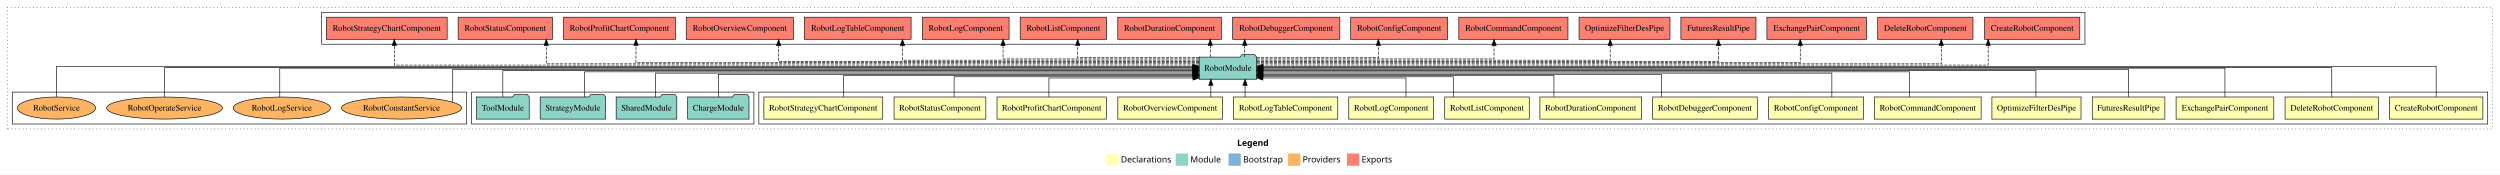
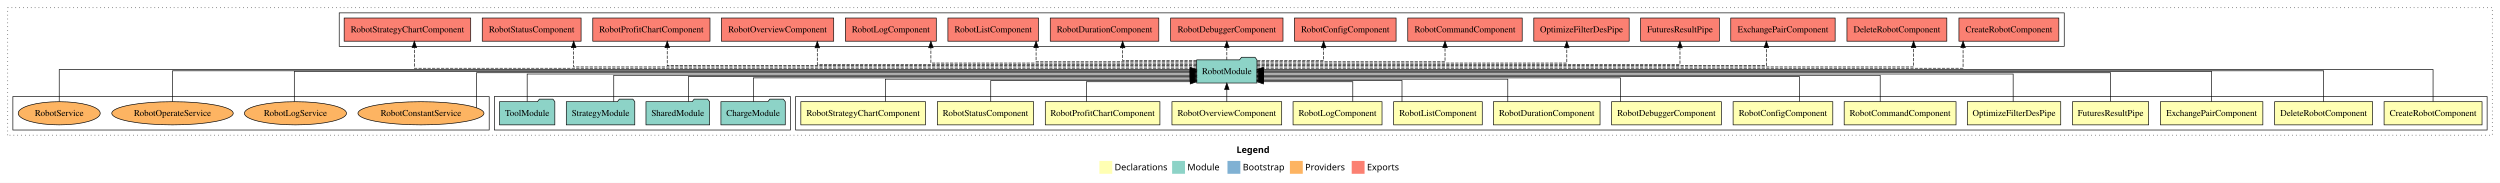
- <svg xmlns="http://www.w3.org/2000/svg" width="4072pt" height="284pt" viewBox="0.00 0.00 4072.00 284.00">
+ <svg xmlns="http://www.w3.org/2000/svg" width="3884pt" height="284pt" viewBox="0.00 0.00 3884.00 284.00">
  <g id="graph0" class="graph" transform="scale(1 1) rotate(0) translate(4 280)">
-     <polygon fill="#ffffff" stroke="transparent" points="-4,4 -4,-280 4068,-280 4068,4 -4,4" />
-     <text text-anchor="start" x="2011.009" y="-42.4" font-family="sans-serif" font-weight="bold" font-size="14.00" fill="#000000">Legend</text>
-     <polygon fill="#ffffb3" stroke="transparent" points="1798,-10 1798,-30 1818,-30 1818,-10 1798,-10" />
-     <text text-anchor="start" x="1821.629" y="-15.4" font-family="sans-serif" font-size="14.00" fill="#000000">  Declarations</text>
-     <polygon fill="#8dd3c7" stroke="transparent" points="1911,-10 1911,-30 1931,-30 1931,-10 1911,-10" />
-     <text text-anchor="start" x="1934.725" y="-15.4" font-family="sans-serif" font-size="14.00" fill="#000000">  Module</text>
-     <polygon fill="#80b1d3" stroke="transparent" points="1997,-10 1997,-30 2017,-30 2017,-10 1997,-10" />
-     <text text-anchor="start" x="2020.781" y="-15.4" font-family="sans-serif" font-size="14.00" fill="#000000">  Bootstrap</text>
-     <polygon fill="#fdb462" stroke="transparent" points="2094,-10 2094,-30 2114,-30 2114,-10 2094,-10" />
-     <text text-anchor="start" x="2117.673" y="-15.4" font-family="sans-serif" font-size="14.00" fill="#000000">  Providers</text>
-     <polygon fill="#fb8072" stroke="transparent" points="2190,-10 2190,-30 2210,-30 2210,-10 2190,-10" />
-     <text text-anchor="start" x="2213.726" y="-15.4" font-family="sans-serif" font-size="14.00" fill="#000000">  Exports</text>
+     <polygon fill="#ffffff" stroke="transparent" points="-4,4 -4,-280 3880,-280 3880,4 -4,4" />
+     <text text-anchor="start" x="1917.009" y="-42.4" font-family="sans-serif" font-weight="bold" font-size="14.00" fill="#000000">Legend</text>
+     <polygon fill="#ffffb3" stroke="transparent" points="1704,-10 1704,-30 1724,-30 1724,-10 1704,-10" />
+     <text text-anchor="start" x="1727.629" y="-15.4" font-family="sans-serif" font-size="14.00" fill="#000000">  Declarations</text>
+     <polygon fill="#8dd3c7" stroke="transparent" points="1817,-10 1817,-30 1837,-30 1837,-10 1817,-10" />
+     <text text-anchor="start" x="1840.725" y="-15.4" font-family="sans-serif" font-size="14.00" fill="#000000">  Module</text>
+     <polygon fill="#80b1d3" stroke="transparent" points="1903,-10 1903,-30 1923,-30 1923,-10 1903,-10" />
+     <text text-anchor="start" x="1926.781" y="-15.4" font-family="sans-serif" font-size="14.00" fill="#000000">  Bootstrap</text>
+     <polygon fill="#fdb462" stroke="transparent" points="2000,-10 2000,-30 2020,-30 2020,-10 2000,-10" />
+     <text text-anchor="start" x="2023.673" y="-15.4" font-family="sans-serif" font-size="14.00" fill="#000000">  Providers</text>
+     <polygon fill="#fb8072" stroke="transparent" points="2096,-10 2096,-30 2116,-30 2116,-10 2096,-10" />
+     <text text-anchor="start" x="2119.726" y="-15.4" font-family="sans-serif" font-size="14.00" fill="#000000">  Exports</text>
    <g id="clust1" class="cluster">
-       <polygon fill="none" stroke="#000000" stroke-dasharray="1,5" points="8,-70 8,-268 4056,-268 4056,-70 8,-70" />
+       <polygon fill="none" stroke="#000000" stroke-dasharray="1,5" points="8,-70 8,-268 3868,-268 3868,-70 8,-70" />
    </g>
    <g id="clust2" class="cluster">
-       <polygon fill="none" stroke="#000000" points="1232,-78 1232,-130 4048,-130 4048,-78 1232,-78" />
+       <polygon fill="none" stroke="#000000" points="1232,-78 1232,-130 3860,-130 3860,-78 1232,-78" />
+     </g>
+     <g id="clust18" class="cluster">
+       <polygon fill="none" stroke="#000000" points="764,-78 764,-130 1224,-130 1224,-78 764,-78" />
    </g>
    <g id="clust19" class="cluster">
-       <polygon fill="none" stroke="#000000" points="764,-78 764,-130 1224,-130 1224,-78 764,-78" />
-     </g>
-     <g id="clust20" class="cluster">
-       <polygon fill="none" stroke="#000000" points="520,-208 520,-260 3392,-260 3392,-208 520,-208" />
-     </g>
-     <g id="clust22" class="cluster">
+       <polygon fill="none" stroke="#000000" points="523,-208 523,-260 3203,-260 3203,-208 523,-208" />
+     </g>
+     <g id="clust21" class="cluster">
      <polygon fill="none" stroke="#000000" points="16,-78 16,-130 756,-130 756,-78 16,-78" />
    </g>
    <g id="node1" class="node">
-       <polygon fill="#ffffb3" stroke="#000000" points="4040.091,-122 3887.909,-122 3887.909,-86 4040.091,-86 4040.091,-122" />
-       <text text-anchor="middle" x="3964" y="-99.8" font-family="Times,serif" font-size="14.00" fill="#000000">CreateRobotComponent</text>
-     </g>
-     <g id="node17" class="node">
-       <polygon fill="#8dd3c7" stroke="#000000" points="2042.777,-187 2039.777,-191 2018.777,-191 2015.777,-187 1949.223,-187 1949.223,-151 2042.777,-151 2042.777,-187" />
-       <text text-anchor="middle" x="1996" y="-164.8" font-family="Times,serif" font-size="14.00" fill="#000000">RobotModule</text>
+       <polygon fill="#ffffb3" stroke="#000000" points="3852.091,-122 3699.909,-122 3699.909,-86 3852.091,-86 3852.091,-122" />
+       <text text-anchor="middle" x="3776" y="-99.8" font-family="Times,serif" font-size="14.00" fill="#000000">CreateRobotComponent</text>
+     </g>
+     <g id="node16" class="node">
+       <polygon fill="#8dd3c7" stroke="#000000" points="1948.777,-187 1945.777,-191 1924.777,-191 1921.777,-187 1855.223,-187 1855.223,-151 1948.777,-151 1948.777,-187" />
+       <text text-anchor="middle" x="1902" y="-164.8" font-family="Times,serif" font-size="14.00" fill="#000000">RobotModule</text>
    </g>
    <g id="edge1" class="edge">
-       <path fill="none" stroke="#000000" d="M3964,-122.223C3964,-142.365 3964,-172 3964,-172 3964,-172 2053.188,-172 2053.188,-172" />
-       <polygon fill="#000000" stroke="#000000" points="2053.188,-168.5 2043.188,-172 2053.188,-175.5 2053.188,-168.5" />
+       <path fill="none" stroke="#000000" d="M3776,-122.223C3776,-142.365 3776,-172 3776,-172 3776,-172 1958.791,-172 1958.791,-172" />
+       <polygon fill="#000000" stroke="#000000" points="1958.791,-168.5 1948.791,-172 1958.791,-175.5 1958.791,-168.5" />
    </g>
    <g id="node2" class="node">
-       <polygon fill="#ffffb3" stroke="#000000" points="3870.091,-122 3717.909,-122 3717.909,-86 3870.091,-86 3870.091,-122" />
-       <text text-anchor="middle" x="3794" y="-99.8" font-family="Times,serif" font-size="14.00" fill="#000000">DeleteRobotComponent</text>
+       <polygon fill="#ffffb3" stroke="#000000" points="3682.091,-122 3529.909,-122 3529.909,-86 3682.091,-86 3682.091,-122" />
+       <text text-anchor="middle" x="3606" y="-99.8" font-family="Times,serif" font-size="14.00" fill="#000000">DeleteRobotComponent</text>
    </g>
    <g id="edge2" class="edge">
-       <path fill="none" stroke="#000000" d="M3794,-122.035C3794,-141.576 3794,-170 3794,-170 3794,-170 2053.168,-170 2053.168,-170" />
-       <polygon fill="#000000" stroke="#000000" points="2053.168,-166.5 2043.168,-170 2053.168,-173.5 2053.168,-166.5" />
+       <path fill="none" stroke="#000000" d="M3606,-122.035C3606,-141.576 3606,-170 3606,-170 3606,-170 1958.906,-170 1958.906,-170" />
+       <polygon fill="#000000" stroke="#000000" points="1958.907,-166.5 1948.906,-170 1958.906,-173.5 1958.907,-166.5" />
    </g>
    <g id="node3" class="node">
-       <polygon fill="#ffffb3" stroke="#000000" points="3699.577,-122 3540.423,-122 3540.423,-86 3699.577,-86 3699.577,-122" />
-       <text text-anchor="middle" x="3620" y="-99.8" font-family="Times,serif" font-size="14.00" fill="#000000">ExchangePairComponent</text>
+       <polygon fill="#ffffb3" stroke="#000000" points="3511.577,-122 3352.423,-122 3352.423,-86 3511.577,-86 3511.577,-122" />
+       <text text-anchor="middle" x="3432" y="-99.8" font-family="Times,serif" font-size="14.00" fill="#000000">ExchangePairComponent</text>
    </g>
    <g id="edge3" class="edge">
-       <path fill="none" stroke="#000000" d="M3620,-122.106C3620,-141.339 3620,-169 3620,-169 3620,-169 2052.852,-169 2052.852,-169" />
-       <polygon fill="#000000" stroke="#000000" points="2052.852,-165.5 2042.852,-169 2052.852,-172.5 2052.852,-165.5" />
+       <path fill="none" stroke="#000000" d="M3432,-122.106C3432,-141.339 3432,-169 3432,-169 3432,-169 1959.046,-169 1959.046,-169" />
+       <polygon fill="#000000" stroke="#000000" points="1959.046,-165.5 1949.046,-169 1959.045,-172.5 1959.046,-165.5" />
    </g>
    <g id="node4" class="node">
-       <polygon fill="#ffffb3" stroke="#000000" points="3522.158,-122 3403.842,-122 3403.842,-86 3522.158,-86 3522.158,-122" />
-       <text text-anchor="middle" x="3463" y="-99.8" font-family="Times,serif" font-size="14.00" fill="#000000">FuturesResultPipe</text>
+       <polygon fill="#ffffb3" stroke="#000000" points="3334.158,-122 3215.842,-122 3215.842,-86 3334.158,-86 3334.158,-122" />
+       <text text-anchor="middle" x="3275" y="-99.8" font-family="Times,serif" font-size="14.00" fill="#000000">FuturesResultPipe</text>
    </g>
    <g id="edge4" class="edge">
-       <path fill="none" stroke="#000000" d="M3463,-122.222C3463,-140.828 3463,-167 3463,-167 3463,-167 2053.148,-167 2053.148,-167" />
-       <polygon fill="#000000" stroke="#000000" points="2053.148,-163.5 2043.148,-167 2053.148,-170.5 2053.148,-163.5" />
+       <path fill="none" stroke="#000000" d="M3275,-122.222C3275,-140.828 3275,-167 3275,-167 3275,-167 1958.865,-167 1958.865,-167" />
+       <polygon fill="#000000" stroke="#000000" points="1958.865,-163.5 1948.865,-167 1958.864,-170.5 1958.865,-163.5" />
    </g>
    <g id="node5" class="node">
-       <polygon fill="#ffffb3" stroke="#000000" points="3385.581,-122 3240.419,-122 3240.419,-86 3385.581,-86 3385.581,-122" />
-       <text text-anchor="middle" x="3313" y="-99.8" font-family="Times,serif" font-size="14.00" fill="#000000">OptimizeFilterDesPipe</text>
+       <polygon fill="#ffffb3" stroke="#000000" points="3197.581,-122 3052.419,-122 3052.419,-86 3197.581,-86 3197.581,-122" />
+       <text text-anchor="middle" x="3125" y="-99.8" font-family="Times,serif" font-size="14.00" fill="#000000">OptimizeFilterDesPipe</text>
    </g>
    <g id="edge5" class="edge">
-       <path fill="none" stroke="#000000" d="M3312.128,-122.302C3312.128,-140.27 3312.128,-165 3312.128,-165 3312.128,-165 2052.842,-165 2052.842,-165" />
-       <polygon fill="#000000" stroke="#000000" points="2052.842,-161.5 2042.842,-165 2052.842,-168.5 2052.842,-161.5" />
+       <path fill="none" stroke="#000000" d="M3123.628,-122.302C3123.628,-140.27 3123.628,-165 3123.628,-165 3123.628,-165 1959.141,-165 1959.141,-165" />
+       <polygon fill="#000000" stroke="#000000" points="1959.141,-161.5 1949.141,-165 1959.141,-168.5 1959.141,-161.5" />
    </g>
    <g id="node6" class="node">
-       <polygon fill="#ffffb3" stroke="#000000" points="3222.892,-122 3049.108,-122 3049.108,-86 3222.892,-86 3222.892,-122" />
-       <text text-anchor="middle" x="3136" y="-99.8" font-family="Times,serif" font-size="14.00" fill="#000000">RobotCommandComponent</text>
+       <polygon fill="#ffffb3" stroke="#000000" points="3034.892,-122 2861.108,-122 2861.108,-86 3034.892,-86 3034.892,-122" />
+       <text text-anchor="middle" x="2948" y="-99.8" font-family="Times,serif" font-size="14.00" fill="#000000">RobotCommandComponent</text>
    </g>
    <g id="edge6" class="edge">
-       <path fill="none" stroke="#000000" d="M3106.068,-122.022C3106.068,-139.373 3106.068,-163 3106.068,-163 3106.068,-163 2052.989,-163 2052.989,-163" />
-       <polygon fill="#000000" stroke="#000000" points="2052.989,-159.5 2042.989,-163 2052.989,-166.5 2052.989,-159.5" />
+       <path fill="none" stroke="#000000" d="M2917.068,-122.022C2917.068,-139.373 2917.068,-163 2917.068,-163 2917.068,-163 1958.923,-163 1958.923,-163" />
+       <polygon fill="#000000" stroke="#000000" points="1958.923,-159.5 1948.923,-163 1958.923,-166.5 1958.923,-159.5" />
    </g>
    <g id="node7" class="node">
-       <polygon fill="#ffffb3" stroke="#000000" points="3031.448,-122 2876.552,-122 2876.552,-86 3031.448,-86 3031.448,-122" />
-       <text text-anchor="middle" x="2954" y="-99.8" font-family="Times,serif" font-size="14.00" fill="#000000">RobotConfigComponent</text>
+       <polygon fill="#ffffb3" stroke="#000000" points="2843.448,-122 2688.552,-122 2688.552,-86 2843.448,-86 2843.448,-122" />
+       <text text-anchor="middle" x="2766" y="-99.8" font-family="Times,serif" font-size="14.00" fill="#000000">RobotConfigComponent</text>
    </g>
    <g id="edge7" class="edge">
-       <path fill="none" stroke="#000000" d="M2979.741,-122.035C2979.741,-138.734 2979.741,-161 2979.741,-161 2979.741,-161 2052.786,-161 2052.786,-161" />
-       <polygon fill="#000000" stroke="#000000" points="2052.786,-157.5 2042.786,-161 2052.786,-164.5 2052.786,-157.5" />
+       <path fill="none" stroke="#000000" d="M2791.741,-122.035C2791.741,-138.734 2791.741,-161 2791.741,-161 2791.741,-161 1958.895,-161 1958.895,-161" />
+       <polygon fill="#000000" stroke="#000000" points="1958.896,-157.5 1948.895,-161 1958.895,-164.5 1958.896,-157.5" />
    </g>
    <g id="node8" class="node">
-       <polygon fill="#ffffb3" stroke="#000000" points="2858.256,-122 2687.744,-122 2687.744,-86 2858.256,-86 2858.256,-122" />
-       <text text-anchor="middle" x="2773" y="-99.8" font-family="Times,serif" font-size="14.00" fill="#000000">RobotDebuggerComponent</text>
+       <polygon fill="#ffffb3" stroke="#000000" points="2670.256,-122 2499.744,-122 2499.744,-86 2670.256,-86 2670.256,-122" />
+       <text text-anchor="middle" x="2585" y="-99.8" font-family="Times,serif" font-size="14.00" fill="#000000">RobotDebuggerComponent</text>
    </g>
    <g id="edge8" class="edge">
-       <path fill="none" stroke="#000000" d="M2701.956,-122.009C2701.956,-138.049 2701.956,-159 2701.956,-159 2701.956,-159 2052.867,-159 2052.867,-159" />
-       <polygon fill="#000000" stroke="#000000" points="2052.867,-155.5 2042.867,-159 2052.867,-162.5 2052.867,-155.5" />
+       <path fill="none" stroke="#000000" d="M2513.456,-122.009C2513.456,-138.049 2513.456,-159 2513.456,-159 2513.456,-159 1958.965,-159 1958.965,-159" />
+       <polygon fill="#000000" stroke="#000000" points="1958.965,-155.5 1948.965,-159 1958.965,-162.5 1958.965,-155.5" />
    </g>
    <g id="node9" class="node">
-       <polygon fill="#ffffb3" stroke="#000000" points="2669.823,-122 2504.177,-122 2504.177,-86 2669.823,-86 2669.823,-122" />
-       <text text-anchor="middle" x="2587" y="-99.8" font-family="Times,serif" font-size="14.00" fill="#000000">RobotDurationComponent</text>
+       <polygon fill="#ffffb3" stroke="#000000" points="2481.823,-122 2316.177,-122 2316.177,-86 2481.823,-86 2481.823,-122" />
+       <text text-anchor="middle" x="2399" y="-99.8" font-family="Times,serif" font-size="14.00" fill="#000000">RobotDurationComponent</text>
    </g>
    <g id="edge9" class="edge">
-       <path fill="none" stroke="#000000" d="M2527.017,-122.24C2527.017,-137.571 2527.017,-157 2527.017,-157 2527.017,-157 2053.124,-157 2053.124,-157" />
-       <polygon fill="#000000" stroke="#000000" points="2053.124,-153.5 2043.124,-157 2053.124,-160.5 2053.124,-153.5" />
+       <path fill="none" stroke="#000000" d="M2338.517,-122.24C2338.517,-137.571 2338.517,-157 2338.517,-157 2338.517,-157 1959.13,-157 1959.13,-157" />
+       <polygon fill="#000000" stroke="#000000" points="1959.13,-153.5 1949.13,-157 1959.13,-160.5 1959.13,-153.5" />
    </g>
    <g id="node10" class="node">
-       <polygon fill="#ffffb3" stroke="#000000" points="2486.838,-122 2349.162,-122 2349.162,-86 2486.838,-86 2486.838,-122" />
-       <text text-anchor="middle" x="2418" y="-99.8" font-family="Times,serif" font-size="14.00" fill="#000000">RobotListComponent</text>
+       <polygon fill="#ffffb3" stroke="#000000" points="2298.838,-122 2161.162,-122 2161.162,-86 2298.838,-86 2298.838,-122" />
+       <text text-anchor="middle" x="2230" y="-99.8" font-family="Times,serif" font-size="14.00" fill="#000000">RobotListComponent</text>
    </g>
    <g id="edge10" class="edge">
-       <path fill="none" stroke="#000000" d="M2363.139,-122.124C2363.139,-136.783 2363.139,-155 2363.139,-155 2363.139,-155 2052.871,-155 2052.871,-155" />
-       <polygon fill="#000000" stroke="#000000" points="2052.871,-151.5 2042.871,-155 2052.871,-158.5 2052.871,-151.5" />
+       <path fill="none" stroke="#000000" d="M2174.139,-122.124C2174.139,-136.783 2174.139,-155 2174.139,-155 2174.139,-155 1958.782,-155 1958.782,-155" />
+       <polygon fill="#000000" stroke="#000000" points="1958.782,-151.5 1948.782,-155 1958.782,-158.5 1958.782,-151.5" />
    </g>
    <g id="node11" class="node">
-       <polygon fill="#ffffb3" stroke="#000000" points="2331.112,-122 2192.888,-122 2192.888,-86 2331.112,-86 2331.112,-122" />
-       <text text-anchor="middle" x="2262" y="-99.8" font-family="Times,serif" font-size="14.00" fill="#000000">RobotLogComponent</text>
+       <polygon fill="#ffffb3" stroke="#000000" points="2143.112,-122 2004.888,-122 2004.888,-86 2143.112,-86 2143.112,-122" />
+       <text text-anchor="middle" x="2074" y="-99.8" font-family="Times,serif" font-size="14.00" fill="#000000">RobotLogComponent</text>
    </g>
    <g id="edge11" class="edge">
-       <path fill="none" stroke="#000000" d="M2286.046,-122.246C2286.046,-136.177 2286.046,-153 2286.046,-153 2286.046,-153 2052.923,-153 2052.923,-153" />
-       <polygon fill="#000000" stroke="#000000" points="2052.923,-149.5 2042.923,-153 2052.923,-156.5 2052.923,-149.5" />
+       <path fill="none" stroke="#000000" d="M2097.713,-122.246C2097.713,-136.177 2097.713,-153 2097.713,-153 2097.713,-153 1958.878,-153 1958.878,-153" />
+       <polygon fill="#000000" stroke="#000000" points="1958.878,-149.5 1948.878,-153 1958.878,-156.5 1958.878,-149.5" />
    </g>
    <g id="node12" class="node">
-       <polygon fill="#ffffb3" stroke="#000000" points="2174.985,-122 2005.015,-122 2005.015,-86 2174.985,-86 2174.985,-122" />
-       <text text-anchor="middle" x="2090" y="-99.8" font-family="Times,serif" font-size="14.00" fill="#000000">RobotLogTableComponent</text>
-     </g>
-     <g id="edge12" class="edge">
-       <path fill="none" stroke="#000000" d="M2023.948,-122.106C2023.948,-122.106 2023.948,-140.991 2023.948,-140.991" />
-       <polygon fill="#000000" stroke="#000000" points="2020.448,-140.991 2023.948,-150.991 2027.448,-140.991 2020.448,-140.991" />
-     </g>
-     <g id="node13" class="node">
      <polygon fill="#ffffb3" stroke="#000000" points="1987.253,-122 1816.747,-122 1816.747,-86 1987.253,-86 1987.253,-122" />
      <text text-anchor="middle" x="1902" y="-99.8" font-family="Times,serif" font-size="14.00" fill="#000000">RobotOverviewComponent</text>
    </g>
-     <g id="edge13" class="edge">
-       <path fill="none" stroke="#000000" d="M1968.244,-122.106C1968.244,-122.106 1968.244,-140.991 1968.244,-140.991" />
-       <polygon fill="#000000" stroke="#000000" points="1964.744,-140.991 1968.244,-150.991 1971.744,-140.991 1964.744,-140.991" />
-     </g>
-     <g id="node14" class="node">
+     <g id="edge12" class="edge">
+       <path fill="none" stroke="#000000" d="M1902,-122.106C1902,-122.106 1902,-140.991 1902,-140.991" />
+       <polygon fill="#000000" stroke="#000000" points="1898.5,-140.991 1902,-150.991 1905.5,-140.991 1898.5,-140.991" />
+     </g>
+     <g id="node13" class="node">
      <polygon fill="#ffffb3" stroke="#000000" points="1798.048,-122 1619.952,-122 1619.952,-86 1798.048,-86 1798.048,-122" />
      <text text-anchor="middle" x="1709" y="-99.8" font-family="Times,serif" font-size="14.00" fill="#000000">RobotProfitChartComponent</text>
    </g>
-     <g id="edge14" class="edge">
-       <path fill="none" stroke="#000000" d="M1704.478,-122.246C1704.478,-136.177 1704.478,-153 1704.478,-153 1704.478,-153 1939.162,-153 1939.162,-153" />
-       <polygon fill="#000000" stroke="#000000" points="1939.162,-156.5 1949.162,-153 1939.162,-149.5 1939.162,-156.5" />
-     </g>
-     <g id="node15" class="node">
+     <g id="edge13" class="edge">
+       <path fill="none" stroke="#000000" d="M1683.863,-122.246C1683.863,-136.177 1683.863,-153 1683.863,-153 1683.863,-153 1845.204,-153 1845.204,-153" />
+       <polygon fill="#000000" stroke="#000000" points="1845.204,-156.5 1855.204,-153 1845.204,-149.5 1845.204,-156.5" />
+     </g>
+     <g id="node14" class="node">
      <polygon fill="#ffffb3" stroke="#000000" points="1601.783,-122 1452.217,-122 1452.217,-86 1601.783,-86 1601.783,-122" />
      <text text-anchor="middle" x="1527" y="-99.8" font-family="Times,serif" font-size="14.00" fill="#000000">RobotStatusComponent</text>
    </g>
-     <g id="edge15" class="edge">
-       <path fill="none" stroke="#000000" d="M1550.043,-122.124C1550.043,-136.783 1550.043,-155 1550.043,-155 1550.043,-155 1939.118,-155 1939.118,-155" />
-       <polygon fill="#000000" stroke="#000000" points="1939.118,-158.5 1949.118,-155 1939.118,-151.5 1939.118,-158.5" />
-     </g>
-     <g id="node16" class="node">
+     <g id="edge14" class="edge">
+       <path fill="none" stroke="#000000" d="M1535.236,-122.124C1535.236,-136.783 1535.236,-155 1535.236,-155 1535.236,-155 1845.177,-155 1845.177,-155" />
+       <polygon fill="#000000" stroke="#000000" points="1845.177,-158.5 1855.177,-155 1845.177,-151.5 1845.177,-158.5" />
+     </g>
+     <g id="node15" class="node">
      <polygon fill="#ffffb3" stroke="#000000" points="1433.816,-122 1240.184,-122 1240.184,-86 1433.816,-86 1433.816,-122" />
      <text text-anchor="middle" x="1337" y="-99.8" font-family="Times,serif" font-size="14.00" fill="#000000">RobotStrategyChartComponent</text>
    </g>
-     <g id="edge16" class="edge">
-       <path fill="none" stroke="#000000" d="M1369.958,-122.24C1369.958,-137.571 1369.958,-157 1369.958,-157 1369.958,-157 1939.201,-157 1939.201,-157" />
-       <polygon fill="#000000" stroke="#000000" points="1939.201,-160.5 1949.201,-157 1939.201,-153.5 1939.201,-160.5" />
+     <g id="edge15" class="edge">
+       <path fill="none" stroke="#000000" d="M1371.426,-122.24C1371.426,-137.571 1371.426,-157 1371.426,-157 1371.426,-157 1844.915,-157 1844.915,-157" />
+       <polygon fill="#000000" stroke="#000000" points="1844.915,-160.5 1854.915,-157 1844.915,-153.5 1844.915,-160.5" />
+     </g>
+     <g id="node21" class="node">
+       <polygon fill="#fb8072" stroke="#000000" points="3194.592,-252 3039.408,-252 3039.408,-216 3194.592,-216 3194.592,-252" />
+       <text text-anchor="middle" x="3117" y="-229.8" font-family="Times,serif" font-size="14.00" fill="#000000">CreateRobotComponent </text>
+     </g>
+     <g id="edge20" class="edge">
+       <path fill="none" stroke="#000000" stroke-dasharray="5,2" d="M1948.972,-174C2164.211,-174 3045.832,-174 3045.832,-174 3045.832,-174 3045.832,-205.998 3045.832,-205.998" />
+       <polygon fill="#000000" stroke="#000000" points="3042.332,-205.998 3045.832,-215.998 3049.332,-205.998 3042.332,-205.998" />
    </g>
    <g id="node22" class="node">
-       <polygon fill="#fb8072" stroke="#000000" points="3383.592,-252 3228.408,-252 3228.408,-216 3383.592,-216 3383.592,-252" />
-       <text text-anchor="middle" x="3306" y="-229.8" font-family="Times,serif" font-size="14.00" fill="#000000">CreateRobotComponent </text>
+       <polygon fill="#fb8072" stroke="#000000" points="3020.592,-252 2865.408,-252 2865.408,-216 3020.592,-216 3020.592,-252" />
+       <text text-anchor="middle" x="2943" y="-229.8" font-family="Times,serif" font-size="14.00" fill="#000000">DeleteRobotComponent </text>
    </g>
    <g id="edge21" class="edge">
-       <path fill="none" stroke="#000000" stroke-dasharray="5,2" d="M2043.032,-174C2269.228,-174 3234.332,-174 3234.332,-174 3234.332,-174 3234.332,-205.998 3234.332,-205.998" />
-       <polygon fill="#000000" stroke="#000000" points="3230.832,-205.998 3234.332,-215.998 3237.832,-205.998 3230.832,-205.998" />
+       <path fill="none" stroke="#000000" stroke-dasharray="5,2" d="M1948.876,-176C2154.795,-176 2968.932,-176 2968.932,-176 2968.932,-176 2968.932,-205.966 2968.932,-205.966" />
+       <polygon fill="#000000" stroke="#000000" points="2965.432,-205.966 2968.932,-215.966 2972.432,-205.966 2965.432,-205.966" />
    </g>
    <g id="node23" class="node">
-       <polygon fill="#fb8072" stroke="#000000" points="3209.592,-252 3054.408,-252 3054.408,-216 3209.592,-216 3209.592,-252" />
-       <text text-anchor="middle" x="3132" y="-229.8" font-family="Times,serif" font-size="14.00" fill="#000000">DeleteRobotComponent </text>
+       <polygon fill="#fb8072" stroke="#000000" points="2847.078,-252 2684.922,-252 2684.922,-216 2847.078,-216 2847.078,-252" />
+       <text text-anchor="middle" x="2766" y="-229.8" font-family="Times,serif" font-size="14.00" fill="#000000">ExchangePairComponent </text>
    </g>
    <g id="edge22" class="edge">
-       <path fill="none" stroke="#000000" stroke-dasharray="5,2" d="M2042.988,-176C2260.367,-176 3157.932,-176 3157.932,-176 3157.932,-176 3157.932,-205.966 3157.932,-205.966" />
-       <polygon fill="#000000" stroke="#000000" points="3154.432,-205.966 3157.932,-215.966 3161.432,-205.966 3154.432,-205.966" />
+       <path fill="none" stroke="#000000" stroke-dasharray="5,2" d="M1948.865,-178C2125.397,-178 2740.259,-178 2740.259,-178 2740.259,-178 2740.259,-205.973 2740.259,-205.973" />
+       <polygon fill="#000000" stroke="#000000" points="2736.759,-205.973 2740.259,-215.973 2743.759,-205.973 2736.759,-205.973" />
    </g>
    <g id="node24" class="node">
-       <polygon fill="#fb8072" stroke="#000000" points="3036.078,-252 2873.922,-252 2873.922,-216 3036.078,-216 3036.078,-252" />
-       <text text-anchor="middle" x="2955" y="-229.8" font-family="Times,serif" font-size="14.00" fill="#000000">ExchangePairComponent </text>
+       <polygon fill="#fb8072" stroke="#000000" points="2667.158,-252 2544.842,-252 2544.842,-216 2667.158,-216 2667.158,-252" />
+       <text text-anchor="middle" x="2606" y="-229.8" font-family="Times,serif" font-size="14.00" fill="#000000">FuturesResultPipe </text>
    </g>
    <g id="edge23" class="edge">
-       <path fill="none" stroke="#000000" stroke-dasharray="5,2" d="M2042.87,-178C2231.916,-178 2928.259,-178 2928.259,-178 2928.259,-178 2928.259,-205.973 2928.259,-205.973" />
-       <polygon fill="#000000" stroke="#000000" points="2924.759,-205.973 2928.259,-215.973 2931.759,-205.973 2924.759,-205.973" />
+       <path fill="none" stroke="#000000" stroke-dasharray="5,2" d="M1949.01,-180C2106.551,-180 2606,-180 2606,-180 2606,-180 2606,-205.718 2606,-205.718" />
+       <polygon fill="#000000" stroke="#000000" points="2602.5,-205.718 2606,-215.718 2609.5,-205.718 2602.5,-205.718" />
    </g>
    <g id="node25" class="node">
-       <polygon fill="#fb8072" stroke="#000000" points="2856.158,-252 2733.842,-252 2733.842,-216 2856.158,-216 2856.158,-252" />
-       <text text-anchor="middle" x="2795" y="-229.8" font-family="Times,serif" font-size="14.00" fill="#000000">FuturesResultPipe </text>
+       <polygon fill="#fb8072" stroke="#000000" points="2527.082,-252 2378.918,-252 2378.918,-216 2527.082,-216 2527.082,-252" />
+       <text text-anchor="middle" x="2453" y="-229.8" font-family="Times,serif" font-size="14.00" fill="#000000">OptimizeFilterDesPipe </text>
    </g>
    <g id="edge24" class="edge">
-       <path fill="none" stroke="#000000" stroke-dasharray="5,2" d="M2042.998,-180C2214.269,-180 2795,-180 2795,-180 2795,-180 2795,-205.718 2795,-205.718" />
-       <polygon fill="#000000" stroke="#000000" points="2791.5,-205.718 2795,-215.718 2798.5,-205.718 2791.5,-205.718" />
+       <path fill="none" stroke="#000000" stroke-dasharray="5,2" d="M1948.873,-182C2078.14,-182 2430.185,-182 2430.185,-182 2430.185,-182 2430.185,-205.813 2430.185,-205.813" />
+       <polygon fill="#000000" stroke="#000000" points="2426.685,-205.813 2430.185,-215.813 2433.685,-205.813 2426.685,-205.813" />
    </g>
    <g id="node26" class="node">
-       <polygon fill="#fb8072" stroke="#000000" points="2716.082,-252 2567.918,-252 2567.918,-216 2716.082,-216 2716.082,-252" />
-       <text text-anchor="middle" x="2642" y="-229.8" font-family="Times,serif" font-size="14.00" fill="#000000">OptimizeFilterDesPipe </text>
+       <polygon fill="#fb8072" stroke="#000000" points="2360.892,-252 2183.108,-252 2183.108,-216 2360.892,-216 2360.892,-252" />
+       <text text-anchor="middle" x="2272" y="-229.8" font-family="Times,serif" font-size="14.00" fill="#000000">RobotCommandComponent </text>
    </g>
    <g id="edge25" class="edge">
-       <path fill="none" stroke="#000000" stroke-dasharray="5,2" d="M2042.803,-182C2187.615,-182 2618.685,-182 2618.685,-182 2618.685,-182 2618.685,-205.813 2618.685,-205.813" />
-       <polygon fill="#000000" stroke="#000000" points="2615.185,-205.813 2618.685,-215.813 2622.185,-205.813 2615.185,-205.813" />
+       <path fill="none" stroke="#000000" stroke-dasharray="5,2" d="M1948.779,-184C2041.772,-184 2240.986,-184 2240.986,-184 2240.986,-184 2240.986,-205.949 2240.986,-205.949" />
+       <polygon fill="#000000" stroke="#000000" points="2237.487,-205.949 2240.986,-215.949 2244.487,-205.949 2237.487,-205.949" />
    </g>
    <g id="node27" class="node">
-       <polygon fill="#fb8072" stroke="#000000" points="2549.892,-252 2372.108,-252 2372.108,-216 2549.892,-216 2549.892,-252" />
-       <text text-anchor="middle" x="2461" y="-229.8" font-family="Times,serif" font-size="14.00" fill="#000000">RobotCommandComponent </text>
+       <polygon fill="#fb8072" stroke="#000000" points="2164.947,-252 2007.053,-252 2007.053,-216 2164.947,-216 2164.947,-252" />
+       <text text-anchor="middle" x="2086" y="-229.8" font-family="Times,serif" font-size="14.00" fill="#000000">RobotConfigComponent </text>
    </g>
    <g id="edge26" class="edge">
-       <path fill="none" stroke="#000000" stroke-dasharray="5,2" d="M2042.803,-184C2154.893,-184 2429.486,-184 2429.486,-184 2429.486,-184 2429.486,-205.949 2429.486,-205.949" />
-       <polygon fill="#000000" stroke="#000000" points="2425.987,-205.949 2429.486,-215.949 2432.987,-205.949 2425.987,-205.949" />
+       <path fill="none" stroke="#000000" stroke-dasharray="5,2" d="M1949.165,-186C1993.264,-186 2052.37,-186 2052.37,-186 2052.37,-186 2052.37,-205.853 2052.37,-205.853" />
+       <polygon fill="#000000" stroke="#000000" points="2048.87,-205.853 2052.37,-215.853 2055.87,-205.853 2048.87,-205.853" />
    </g>
    <g id="node28" class="node">
-       <polygon fill="#fb8072" stroke="#000000" points="2353.947,-252 2196.053,-252 2196.053,-216 2353.947,-216 2353.947,-252" />
-       <text text-anchor="middle" x="2275" y="-229.8" font-family="Times,serif" font-size="14.00" fill="#000000">RobotConfigComponent </text>
+       <polygon fill="#fb8072" stroke="#000000" points="1989.256,-252 1814.744,-252 1814.744,-216 1989.256,-216 1989.256,-252" />
+       <text text-anchor="middle" x="1902" y="-229.8" font-family="Times,serif" font-size="14.00" fill="#000000">RobotDebuggerComponent </text>
    </g>
    <g id="edge27" class="edge">
-       <path fill="none" stroke="#000000" stroke-dasharray="5,2" d="M2042.956,-186C2114.106,-186 2241.036,-186 2241.036,-186 2241.036,-186 2241.036,-205.853 2241.036,-205.853" />
-       <polygon fill="#000000" stroke="#000000" points="2237.536,-205.853 2241.036,-215.853 2244.536,-205.853 2237.536,-205.853" />
+       <path fill="none" stroke="#000000" stroke-dasharray="5,2" d="M1902,-187.106C1902,-187.106 1902,-205.991 1902,-205.991" />
+       <polygon fill="#000000" stroke="#000000" points="1898.5,-205.991 1902,-215.991 1905.5,-205.991 1898.5,-205.991" />
    </g>
    <g id="node29" class="node">
-       <polygon fill="#fb8072" stroke="#000000" points="2178.256,-252 2003.744,-252 2003.744,-216 2178.256,-216 2178.256,-252" />
-       <text text-anchor="middle" x="2091" y="-229.8" font-family="Times,serif" font-size="14.00" fill="#000000">RobotDebuggerComponent </text>
+       <polygon fill="#fb8072" stroke="#000000" points="1796.323,-252 1627.677,-252 1627.677,-216 1796.323,-216 1796.323,-252" />
+       <text text-anchor="middle" x="1712" y="-229.8" font-family="Times,serif" font-size="14.00" fill="#000000">RobotDurationComponent </text>
    </g>
    <g id="edge28" class="edge">
-       <path fill="none" stroke="#000000" stroke-dasharray="5,2" d="M2023.38,-187.106C2023.38,-187.106 2023.38,-205.991 2023.38,-205.991" />
-       <polygon fill="#000000" stroke="#000000" points="2019.88,-205.991 2023.38,-215.991 2026.88,-205.991 2019.88,-205.991" />
+       <path fill="none" stroke="#000000" stroke-dasharray="5,2" d="M1855.182,-186C1807.378,-186 1740.137,-186 1740.137,-186 1740.137,-186 1740.137,-205.853 1740.137,-205.853" />
+       <polygon fill="#000000" stroke="#000000" points="1736.637,-205.853 1740.137,-215.853 1743.637,-205.853 1736.637,-205.853" />
    </g>
    <g id="node30" class="node">
-       <polygon fill="#fb8072" stroke="#000000" points="1985.323,-252 1816.677,-252 1816.677,-216 1985.323,-216 1985.323,-252" />
-       <text text-anchor="middle" x="1901" y="-229.8" font-family="Times,serif" font-size="14.00" fill="#000000">RobotDurationComponent </text>
+       <polygon fill="#fb8072" stroke="#000000" points="1609.338,-252 1468.662,-252 1468.662,-216 1609.338,-216 1609.338,-252" />
+       <text text-anchor="middle" x="1539" y="-229.8" font-family="Times,serif" font-size="14.00" fill="#000000">RobotListComponent </text>
    </g>
    <g id="edge29" class="edge">
-       <path fill="none" stroke="#000000" stroke-dasharray="5,2" d="M1967.261,-187.106C1967.261,-187.106 1967.261,-205.991 1967.261,-205.991" />
-       <polygon fill="#000000" stroke="#000000" points="1963.762,-205.991 1967.261,-215.991 1970.762,-205.991 1963.762,-205.991" />
+       <path fill="none" stroke="#000000" stroke-dasharray="5,2" d="M1855.043,-184C1771.482,-184 1605.655,-184 1605.655,-184 1605.655,-184 1605.655,-205.949 1605.655,-205.949" />
+       <polygon fill="#000000" stroke="#000000" points="1602.155,-205.949 1605.655,-215.949 1609.155,-205.949 1602.155,-205.949" />
    </g>
    <g id="node31" class="node">
-       <polygon fill="#fb8072" stroke="#000000" points="1798.338,-252 1657.662,-252 1657.662,-216 1798.338,-216 1798.338,-252" />
-       <text text-anchor="middle" x="1728" y="-229.8" font-family="Times,serif" font-size="14.00" fill="#000000">RobotListComponent </text>
+       <polygon fill="#fb8072" stroke="#000000" points="1450.613,-252 1309.387,-252 1309.387,-216 1450.613,-216 1450.613,-252" />
+       <text text-anchor="middle" x="1380" y="-229.8" font-family="Times,serif" font-size="14.00" fill="#000000">RobotLogComponent </text>
    </g>
    <g id="edge30" class="edge">
-       <path fill="none" stroke="#000000" stroke-dasharray="5,2" d="M1949.123,-186C1878.093,-186 1751.376,-186 1751.376,-186 1751.376,-186 1751.376,-205.853 1751.376,-205.853" />
-       <polygon fill="#000000" stroke="#000000" points="1747.876,-205.853 1751.376,-215.853 1754.876,-205.853 1747.876,-205.853" />
+       <path fill="none" stroke="#000000" stroke-dasharray="5,2" d="M1854.957,-182C1737.778,-182 1442.232,-182 1442.232,-182 1442.232,-182 1442.232,-205.813 1442.232,-205.813" />
+       <polygon fill="#000000" stroke="#000000" points="1438.732,-205.813 1442.232,-215.813 1445.732,-205.813 1438.732,-205.813" />
    </g>
    <g id="node32" class="node">
-       <polygon fill="#fb8072" stroke="#000000" points="1639.613,-252 1498.387,-252 1498.387,-216 1639.613,-216 1639.613,-252" />
-       <text text-anchor="middle" x="1569" y="-229.8" font-family="Times,serif" font-size="14.00" fill="#000000">RobotLogComponent </text>
+       <polygon fill="#fb8072" stroke="#000000" points="1291.253,-252 1116.747,-252 1116.747,-216 1291.253,-216 1291.253,-252" />
+       <text text-anchor="middle" x="1204" y="-229.8" font-family="Times,serif" font-size="14.00" fill="#000000">RobotOverviewComponent </text>
    </g>
    <g id="edge31" class="edge">
-       <path fill="none" stroke="#000000" stroke-dasharray="5,2" d="M1948.871,-184C1849.957,-184 1629.766,-184 1629.766,-184 1629.766,-184 1629.766,-205.949 1629.766,-205.949" />
-       <polygon fill="#000000" stroke="#000000" points="1626.266,-205.949 1629.766,-215.949 1633.266,-205.949 1626.266,-205.949" />
+       <path fill="none" stroke="#000000" stroke-dasharray="5,2" d="M1855.214,-180C1708.276,-180 1265.734,-180 1265.734,-180 1265.734,-180 1265.734,-205.718 1265.734,-205.718" />
+       <polygon fill="#000000" stroke="#000000" points="1262.235,-205.718 1265.734,-215.718 1269.235,-205.718 1262.235,-205.718" />
    </g>
    <g id="node33" class="node">
-       <polygon fill="#fb8072" stroke="#000000" points="1479.985,-252 1306.015,-252 1306.015,-216 1479.985,-216 1479.985,-252" />
-       <text text-anchor="middle" x="1393" y="-229.8" font-family="Times,serif" font-size="14.00" fill="#000000">RobotLogTableComponent </text>
+       <polygon fill="#fb8072" stroke="#000000" points="1099.047,-252 916.953,-252 916.953,-216 1099.047,-216 1099.047,-252" />
+       <text text-anchor="middle" x="1008" y="-229.8" font-family="Times,serif" font-size="14.00" fill="#000000">RobotProfitChartComponent </text>
    </g>
    <g id="edge32" class="edge">
-       <path fill="none" stroke="#000000" stroke-dasharray="5,2" d="M1948.959,-182C1819.23,-182 1465.926,-182 1465.926,-182 1465.926,-182 1465.926,-205.813 1465.926,-205.813" />
-       <polygon fill="#000000" stroke="#000000" points="1462.426,-205.813 1465.926,-215.813 1469.426,-205.813 1462.426,-205.813" />
+       <path fill="none" stroke="#000000" stroke-dasharray="5,2" d="M1854.949,-178C1673.944,-178 1032.596,-178 1032.596,-178 1032.596,-178 1032.596,-205.973 1032.596,-205.973" />
+       <polygon fill="#000000" stroke="#000000" points="1029.096,-205.973 1032.596,-215.973 1036.096,-205.973 1029.096,-205.973" />
    </g>
    <g id="node34" class="node">
-       <polygon fill="#fb8072" stroke="#000000" points="1288.253,-252 1113.747,-252 1113.747,-216 1288.253,-216 1288.253,-252" />
-       <text text-anchor="middle" x="1201" y="-229.8" font-family="Times,serif" font-size="14.00" fill="#000000">RobotOverviewComponent </text>
+       <polygon fill="#fb8072" stroke="#000000" points="898.783,-252 745.217,-252 745.217,-216 898.783,-216 898.783,-252" />
+       <text text-anchor="middle" x="822" y="-229.8" font-family="Times,serif" font-size="14.00" fill="#000000">RobotStatusComponent </text>
    </g>
    <g id="edge33" class="edge">
-       <path fill="none" stroke="#000000" stroke-dasharray="5,2" d="M1949.112,-180C1787.603,-180 1264.234,-180 1264.234,-180 1264.234,-180 1264.234,-205.718 1264.234,-205.718" />
-       <polygon fill="#000000" stroke="#000000" points="1260.735,-205.718 1264.234,-215.718 1267.735,-205.718 1260.735,-205.718" />
+       <path fill="none" stroke="#000000" stroke-dasharray="5,2" d="M1855.093,-176C1655.526,-176 887.27,-176 887.27,-176 887.27,-176 887.27,-205.966 887.27,-205.966" />
+       <polygon fill="#000000" stroke="#000000" points="883.77,-205.966 887.27,-215.966 890.77,-205.966 883.77,-205.966" />
    </g>
    <g id="node35" class="node">
-       <polygon fill="#fb8072" stroke="#000000" points="1096.047,-252 913.953,-252 913.953,-216 1096.047,-216 1096.047,-252" />
-       <text text-anchor="middle" x="1005" y="-229.8" font-family="Times,serif" font-size="14.00" fill="#000000">RobotProfitChartComponent </text>
+       <polygon fill="#fb8072" stroke="#000000" points="727.316,-252 530.684,-252 530.684,-216 727.316,-216 727.316,-252" />
+       <text text-anchor="middle" x="629" y="-229.8" font-family="Times,serif" font-size="14.00" fill="#000000">RobotStrategyChartComponent </text>
    </g>
    <g id="edge34" class="edge">
-       <path fill="none" stroke="#000000" stroke-dasharray="5,2" d="M1949.172,-178C1756.092,-178 1031.867,-178 1031.867,-178 1031.867,-178 1031.867,-205.973 1031.867,-205.973" />
-       <polygon fill="#000000" stroke="#000000" points="1028.367,-205.973 1031.867,-215.973 1035.367,-205.973 1028.367,-205.973" />
-     </g>
-     <g id="node36" class="node">
-       <polygon fill="#fb8072" stroke="#000000" points="895.783,-252 742.217,-252 742.217,-216 895.783,-216 895.783,-252" />
-       <text text-anchor="middle" x="819" y="-229.8" font-family="Times,serif" font-size="14.00" fill="#000000">RobotStatusComponent </text>
-     </g>
-     <g id="edge35" class="edge">
-       <path fill="none" stroke="#000000" stroke-dasharray="5,2" d="M1949.004,-176C1737.688,-176 885.77,-176 885.77,-176 885.77,-176 885.77,-205.966 885.77,-205.966" />
-       <polygon fill="#000000" stroke="#000000" points="882.27,-205.966 885.77,-215.966 889.27,-205.966 882.27,-205.966" />
-     </g>
-     <g id="node37" class="node">
-       <polygon fill="#fb8072" stroke="#000000" points="724.316,-252 527.684,-252 527.684,-216 724.316,-216 724.316,-252" />
-       <text text-anchor="middle" x="626" y="-229.8" font-family="Times,serif" font-size="14.00" fill="#000000">RobotStrategyChartComponent </text>
-     </g>
-     <g id="edge36" class="edge">
-       <path fill="none" stroke="#000000" stroke-dasharray="5,2" d="M1948.868,-174C1709.335,-174 638.236,-174 638.236,-174 638.236,-174 638.236,-205.998 638.236,-205.998" />
-       <polygon fill="#000000" stroke="#000000" points="634.736,-205.998 638.236,-215.998 641.736,-205.998 634.736,-205.998" />
-     </g>
-     <g id="node18" class="node">
+       <path fill="none" stroke="#000000" stroke-dasharray="5,2" d="M1855.201,-174C1626.759,-174 639.736,-174 639.736,-174 639.736,-174 639.736,-205.998 639.736,-205.998" />
+       <polygon fill="#000000" stroke="#000000" points="636.236,-205.998 639.736,-215.998 643.236,-205.998 636.236,-205.998" />
+     </g>
+     <g id="node17" class="node">
      <polygon fill="#8dd3c7" stroke="#000000" points="1215.976,-122 1212.976,-126 1191.976,-126 1188.976,-122 1116.024,-122 1116.024,-86 1215.976,-86 1215.976,-122" />
      <text text-anchor="middle" x="1166" y="-99.8" font-family="Times,serif" font-size="14.00" fill="#000000">ChargeModule</text>
    </g>
-     <g id="edge17" class="edge">
-       <path fill="none" stroke="#000000" d="M1166,-122.009C1166,-138.049 1166,-159 1166,-159 1166,-159 1938.997,-159 1938.997,-159" />
-       <polygon fill="#000000" stroke="#000000" points="1938.997,-162.5 1948.997,-159 1938.997,-155.5 1938.997,-162.5" />
-     </g>
-     <g id="node19" class="node">
+     <g id="edge16" class="edge">
+       <path fill="none" stroke="#000000" d="M1166.431,-122.009C1166.431,-138.049 1166.431,-159 1166.431,-159 1166.431,-159 1845.149,-159 1845.149,-159" />
+       <polygon fill="#000000" stroke="#000000" points="1845.149,-162.5 1855.149,-159 1845.149,-155.5 1845.149,-162.5" />
+     </g>
+     <g id="node18" class="node">
      <polygon fill="#8dd3c7" stroke="#000000" points="1098.423,-122 1095.423,-126 1074.423,-126 1071.423,-122 999.577,-122 999.577,-86 1098.423,-86 1098.423,-122" />
      <text text-anchor="middle" x="1049" y="-99.8" font-family="Times,serif" font-size="14.00" fill="#000000">SharedModule</text>
    </g>
-     <g id="edge18" class="edge">
-       <path fill="none" stroke="#000000" d="M1063.945,-122.035C1063.945,-138.734 1063.945,-161 1063.945,-161 1063.945,-161 1939.14,-161 1939.14,-161" />
-       <polygon fill="#000000" stroke="#000000" points="1939.14,-164.5 1949.14,-161 1939.14,-157.5 1939.14,-164.5" />
-     </g>
-     <g id="node20" class="node">
+     <g id="edge17" class="edge">
+       <path fill="none" stroke="#000000" d="M1065.404,-122.035C1065.404,-138.734 1065.404,-161 1065.404,-161 1065.404,-161 1844.927,-161 1844.927,-161" />
+       <polygon fill="#000000" stroke="#000000" points="1844.927,-164.5 1854.927,-161 1844.927,-157.5 1844.927,-164.5" />
+     </g>
+     <g id="node19" class="node">
      <polygon fill="#8dd3c7" stroke="#000000" points="982.204,-122 979.204,-126 958.204,-126 955.204,-122 875.796,-122 875.796,-86 982.204,-86 982.204,-122" />
      <text text-anchor="middle" x="929" y="-99.8" font-family="Times,serif" font-size="14.00" fill="#000000">StrategyModule</text>
    </g>
-     <g id="edge19" class="edge">
-       <path fill="none" stroke="#000000" d="M948.039,-122.022C948.039,-139.373 948.039,-163 948.039,-163 948.039,-163 1938.935,-163 1938.935,-163" />
-       <polygon fill="#000000" stroke="#000000" points="1938.936,-166.5 1948.935,-163 1938.935,-159.5 1938.936,-166.5" />
-     </g>
-     <g id="node21" class="node">
+     <g id="edge18" class="edge">
+       <path fill="none" stroke="#000000" d="M949.539,-122.022C949.539,-139.373 949.539,-163 949.539,-163 949.539,-163 1845.092,-163 1845.092,-163" />
+       <polygon fill="#000000" stroke="#000000" points="1845.092,-166.5 1855.092,-163 1845.092,-159.5 1845.092,-166.5" />
+     </g>
+     <g id="node20" class="node">
      <polygon fill="#8dd3c7" stroke="#000000" points="857.993,-122 854.993,-126 833.993,-126 830.993,-122 772.007,-122 772.007,-86 857.993,-86 857.993,-122" />
      <text text-anchor="middle" x="815" y="-99.8" font-family="Times,serif" font-size="14.00" fill="#000000">ToolModule</text>
    </g>
-     <g id="edge20" class="edge">
-       <path fill="none" stroke="#000000" d="M815,-122.302C815,-140.27 815,-165 815,-165 815,-165 1938.975,-165 1938.975,-165" />
-       <polygon fill="#000000" stroke="#000000" points="1938.975,-168.5 1948.975,-165 1938.975,-161.5 1938.975,-168.5" />
-     </g>
-     <g id="node38" class="node">
+     <g id="edge19" class="edge">
+       <path fill="none" stroke="#000000" d="M815,-122.302C815,-140.27 815,-165 815,-165 815,-165 1844.944,-165 1844.944,-165" />
+       <polygon fill="#000000" stroke="#000000" points="1844.944,-168.5 1854.944,-165 1844.944,-161.5 1844.944,-168.5" />
+     </g>
+     <g id="node36" class="node">
      <ellipse fill="#fdb462" stroke="#000000" cx="650" cy="-104" rx="97.873" ry="18" />
      <text text-anchor="middle" x="650" y="-99.8" font-family="Times,serif" font-size="14.00" fill="#000000">RobotConstantService</text>
    </g>
-     <g id="edge37" class="edge">
-       <path fill="none" stroke="#000000" d="M733.383,-113.568C733.383,-131.192 733.383,-167 733.383,-167 733.383,-167 1939.188,-167 1939.188,-167" />
-       <polygon fill="#000000" stroke="#000000" points="1939.188,-170.5 1949.188,-167 1939.188,-163.5 1939.188,-170.5" />
-     </g>
-     <g id="node39" class="node">
+     <g id="edge35" class="edge">
+       <path fill="none" stroke="#000000" d="M736.383,-112.496C736.383,-129.693 736.383,-167 736.383,-167 736.383,-167 1844.863,-167 1844.863,-167" />
+       <polygon fill="#000000" stroke="#000000" points="1844.863,-170.5 1854.863,-167 1844.863,-163.5 1844.863,-170.5" />
+     </g>
+     <g id="node37" class="node">
      <ellipse fill="#fdb462" stroke="#000000" cx="455" cy="-104" rx="79.315" ry="18" />
      <text text-anchor="middle" x="455" y="-99.8" font-family="Times,serif" font-size="14.00" fill="#000000">RobotLogService</text>
    </g>
-     <g id="edge38" class="edge">
-       <path fill="none" stroke="#000000" d="M451.717,-122.106C451.717,-141.339 451.717,-169 451.717,-169 451.717,-169 1938.939,-169 1938.939,-169" />
-       <polygon fill="#000000" stroke="#000000" points="1938.939,-172.5 1948.939,-169 1938.939,-165.5 1938.939,-172.5" />
-     </g>
-     <g id="node40" class="node">
+     <g id="edge36" class="edge">
+       <path fill="none" stroke="#000000" d="M453.217,-122.106C453.217,-141.339 453.217,-169 453.217,-169 453.217,-169 1845.03,-169 1845.03,-169" />
+       <polygon fill="#000000" stroke="#000000" points="1845.03,-172.5 1855.03,-169 1845.03,-165.5 1845.03,-172.5" />
+     </g>
+     <g id="node38" class="node">
      <ellipse fill="#fdb462" stroke="#000000" cx="264" cy="-104" rx="94.32" ry="18" />
      <text text-anchor="middle" x="264" y="-99.8" font-family="Times,serif" font-size="14.00" fill="#000000">RobotOperateService</text>
    </g>
-     <g id="edge39" class="edge">
-       <path fill="none" stroke="#000000" d="M264,-122.035C264,-141.576 264,-170 264,-170 264,-170 1938.775,-170 1938.775,-170" />
-       <polygon fill="#000000" stroke="#000000" points="1938.775,-173.5 1948.775,-170 1938.775,-166.5 1938.775,-173.5" />
-     </g>
-     <g id="node41" class="node">
+     <g id="edge37" class="edge">
+       <path fill="none" stroke="#000000" d="M264,-122.035C264,-141.576 264,-170 264,-170 264,-170 1845.181,-170 1845.181,-170" />
+       <polygon fill="#000000" stroke="#000000" points="1845.181,-173.5 1855.181,-170 1845.181,-166.5 1845.181,-173.5" />
+     </g>
+     <g id="node39" class="node">
      <ellipse fill="#fdb462" stroke="#000000" cx="88" cy="-104" rx="63.703" ry="18" />
      <text text-anchor="middle" x="88" y="-99.8" font-family="Times,serif" font-size="14.00" fill="#000000">RobotService</text>
    </g>
-     <g id="edge40" class="edge">
-       <path fill="none" stroke="#000000" d="M88,-122.223C88,-142.365 88,-172 88,-172 88,-172 1938.836,-172 1938.836,-172" />
-       <polygon fill="#000000" stroke="#000000" points="1938.836,-175.5 1948.836,-172 1938.836,-168.5 1938.836,-175.5" />
+     <g id="edge38" class="edge">
+       <path fill="none" stroke="#000000" d="M88,-122.223C88,-142.365 88,-172 88,-172 88,-172 1844.875,-172 1844.875,-172" />
+       <polygon fill="#000000" stroke="#000000" points="1844.875,-175.5 1854.875,-172 1844.875,-168.5 1844.875,-175.5" />
    </g>
  </g>
</svg>
